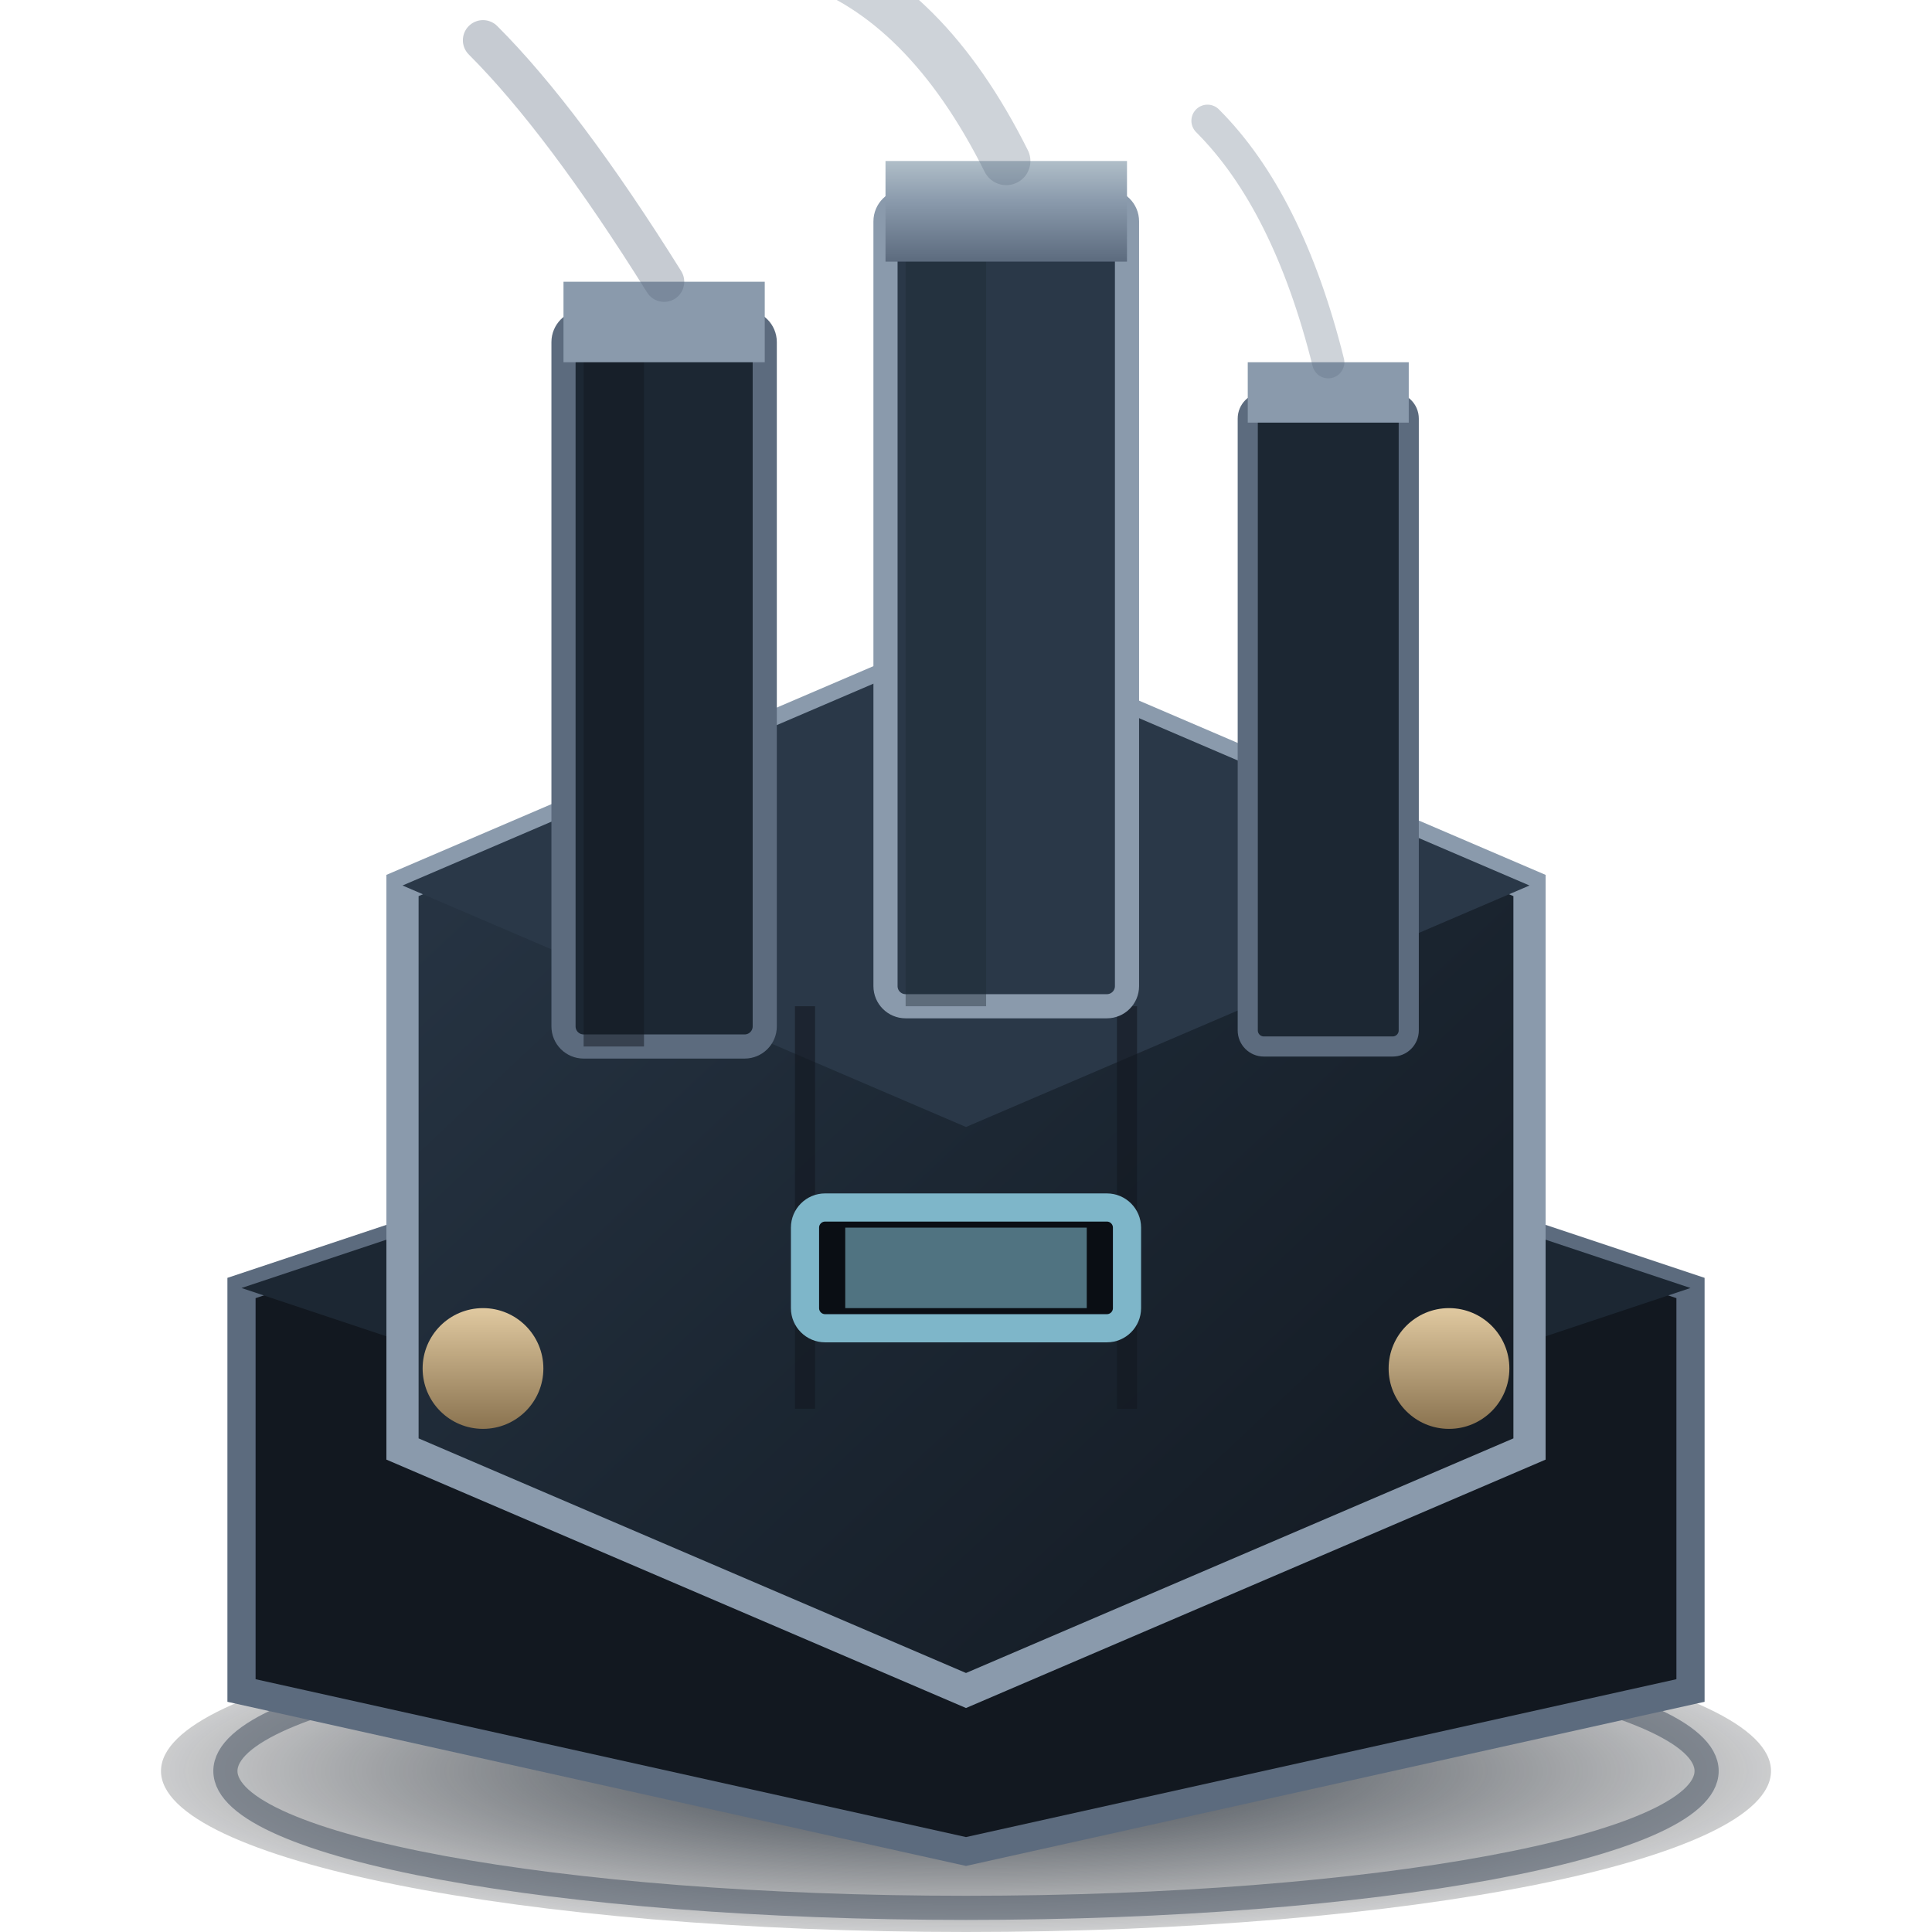
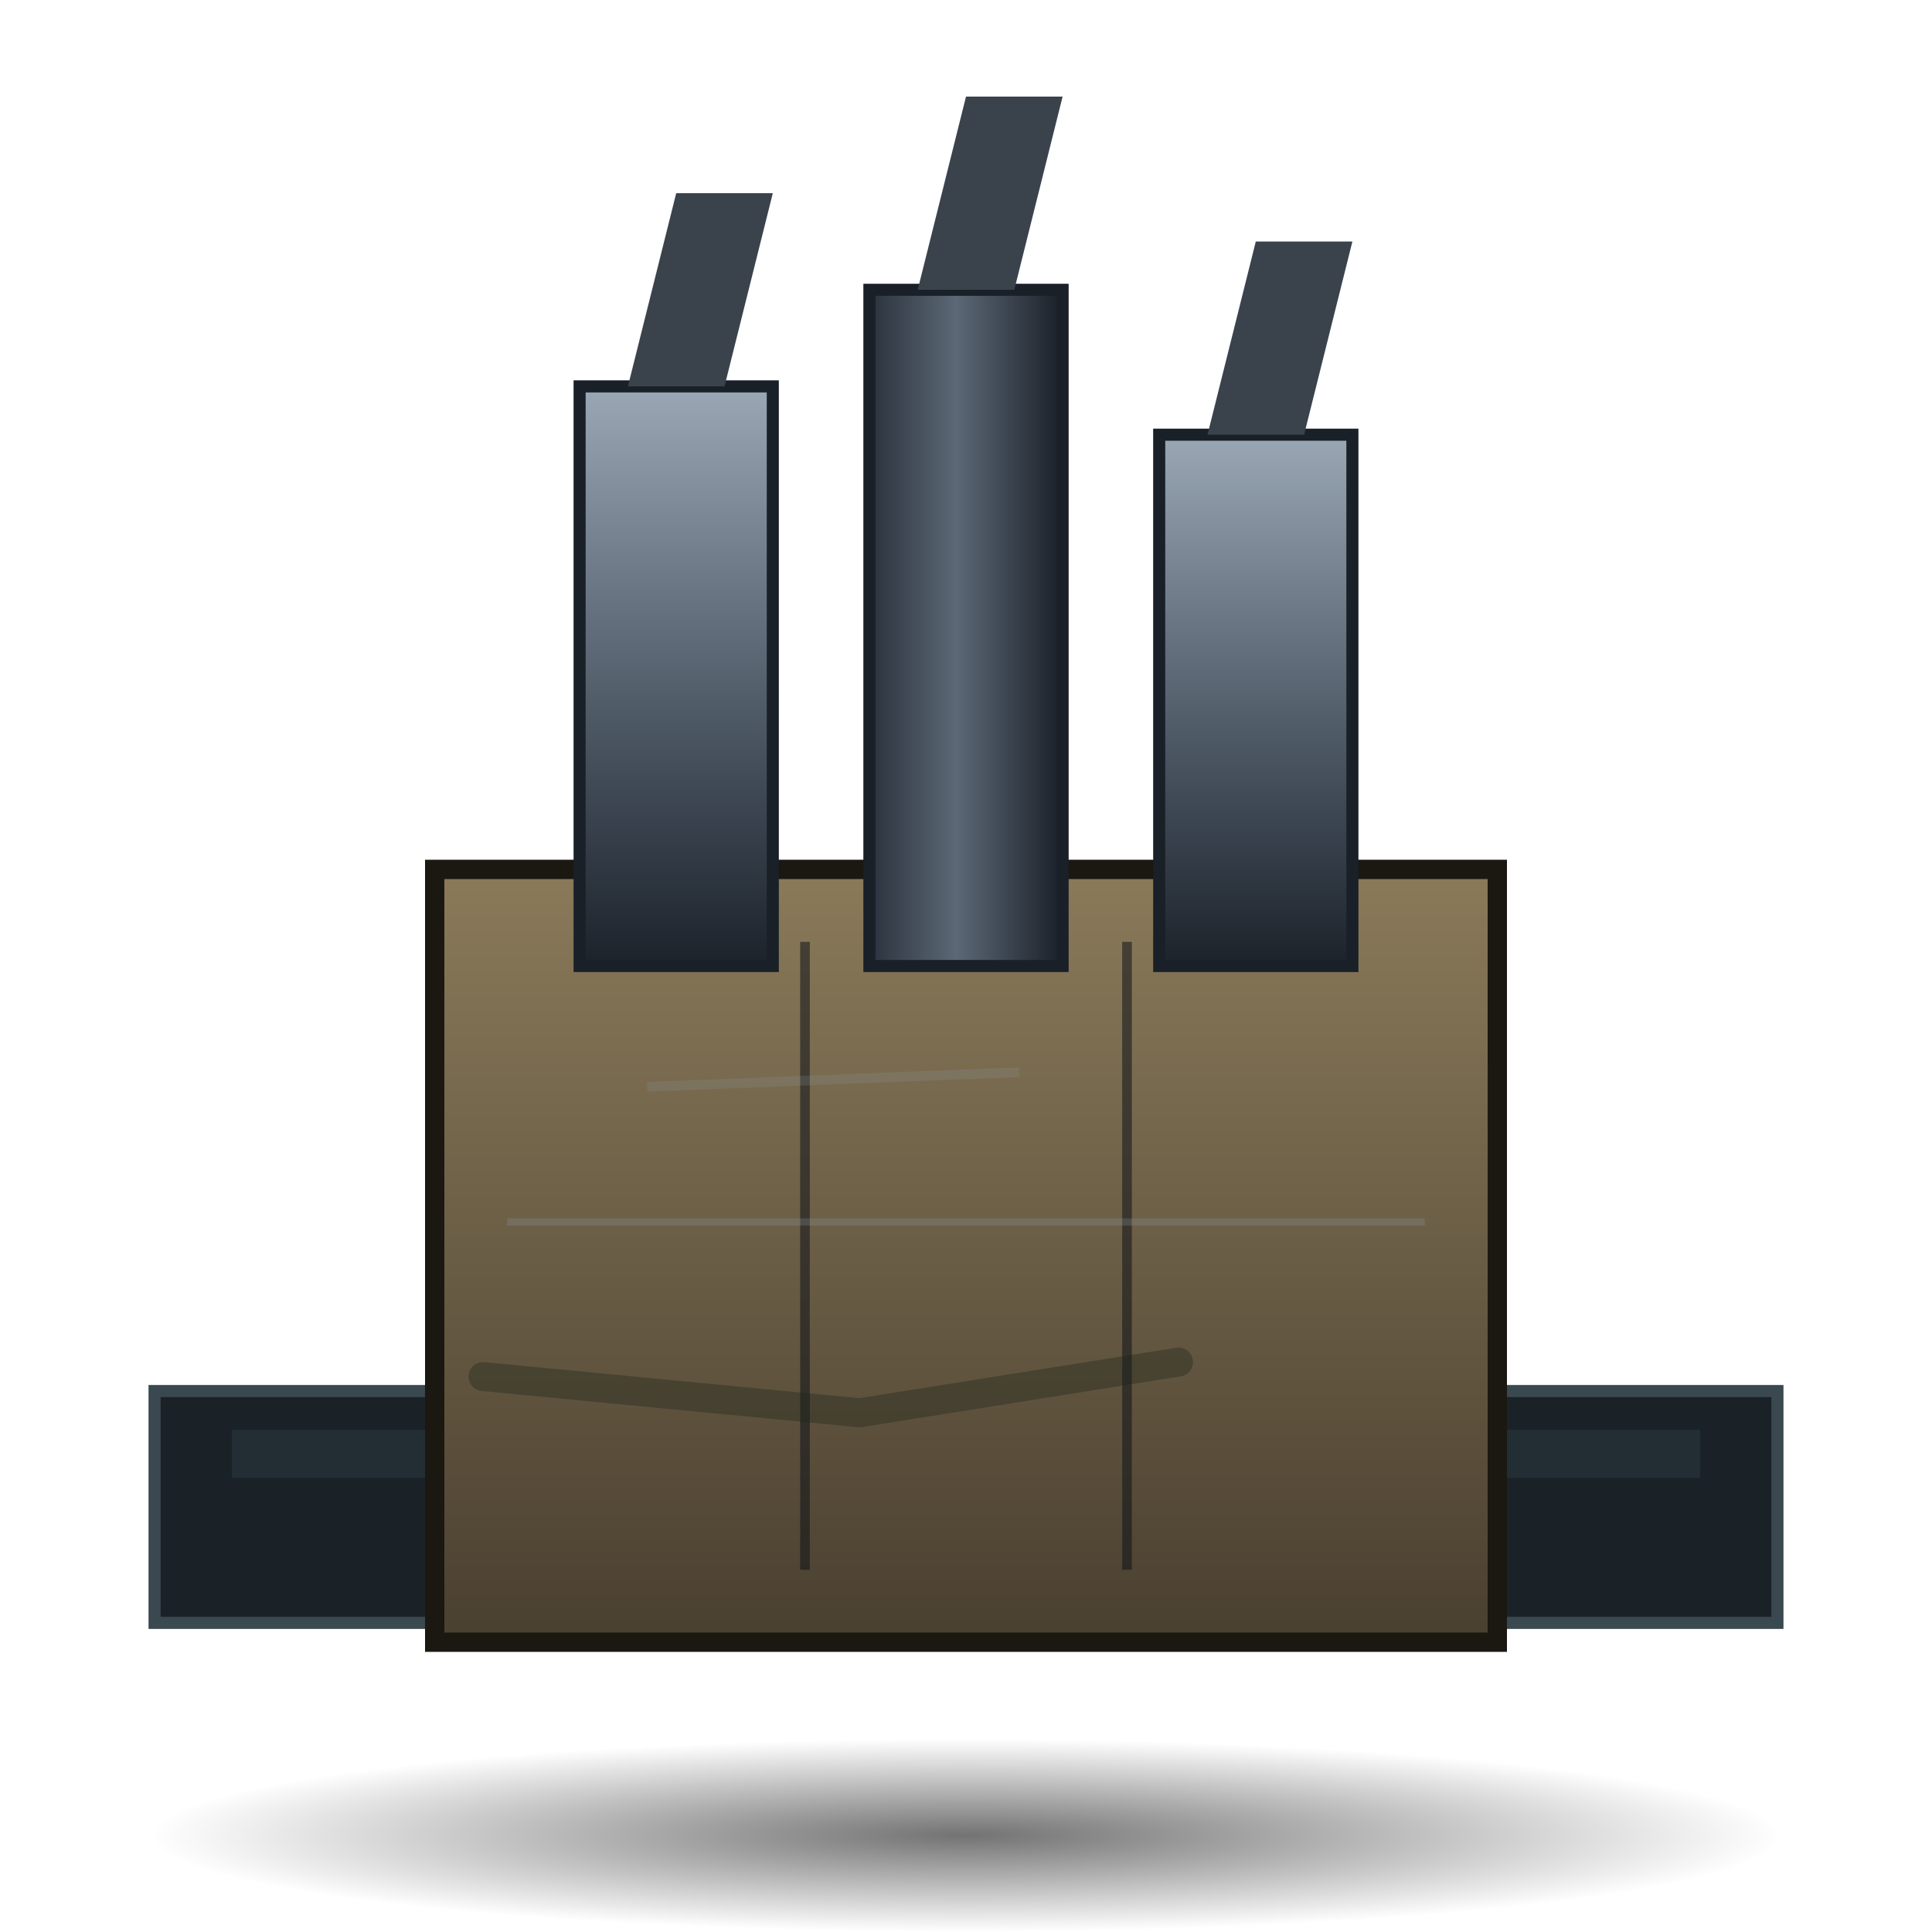
- <svg xmlns="http://www.w3.org/2000/svg" viewBox="0 0 48 48" width="48" height="48" fill="none">
+ <svg xmlns="http://www.w3.org/2000/svg" viewBox="0 0 80 80" width="80" height="80" fill="none">
  <defs>
-     <radialGradient id="padG" cx="50%" cy="50%" r="50%">
-       <stop offset="0%" stop-color="#1c2733" stop-opacity="0.9" />
-       <stop offset="100%" stop-color="#0a0e14" stop-opacity="0.2" />
+     <linearGradient id="steel" x1="0" y1="0" x2="0" y2="1">
+       <stop offset="0%" stop-color="#9aa7b4" />
+       <stop offset="35%" stop-color="#6a7684" />
+       <stop offset="70%" stop-color="#3e4854" />
+       <stop offset="100%" stop-color="#1c222a" />
+     </linearGradient>
+     <linearGradient id="steelSide" x1="0" y1="0" x2="1" y2="0">
+       <stop offset="0%" stop-color="#2a323c" />
+       <stop offset="45%" stop-color="#5c6876" />
+       <stop offset="100%" stop-color="#1a2028" />
+     </linearGradient>
+     <linearGradient id="armor" x1="0" y1="0" x2="0.3" y2="1">
+       <stop offset="0%" stop-color="#5a6a58" />
+       <stop offset="40%" stop-color="#3a4638" />
+       <stop offset="100%" stop-color="#1e261c" />
+     </linearGradient>
+     <linearGradient id="camo" x1="0" y1="0" x2="1" y2="1">
+       <stop offset="0%" stop-color="#4a5640" />
+       <stop offset="50%" stop-color="#2e382c" />
+       <stop offset="100%" stop-color="#1a2218" />
+     </linearGradient>
+     <linearGradient id="desert" x1="0" y1="0" x2="0" y2="1">
+       <stop offset="0%" stop-color="#8a7a5a" />
+       <stop offset="100%" stop-color="#4a4030" />
+     </linearGradient>
+     <linearGradient id="glass" x1="0" y1="0" x2="0" y2="1">
+       <stop offset="0%" stop-color="#a8d0e0" stop-opacity="0.85" />
+       <stop offset="55%" stop-color="#2a5060" stop-opacity="0.9" />
+       <stop offset="100%" stop-color="#0a1820" />
+     </linearGradient>
+     <linearGradient id="heat" x1="0" y1="1" x2="0" y2="0">
+       <stop offset="0%" stop-color="#ff6a20" stop-opacity="0.9" />
+       <stop offset="50%" stop-color="#ffc060" stop-opacity="0.5" />
+       <stop offset="100%" stop-color="#fff0c0" stop-opacity="0" />
+     </linearGradient>
+     <linearGradient id="muzzle" x1="0" y1="0.5" x2="1" y2="0.5">
+       <stop offset="0%" stop-color="#fff8e0" />
+       <stop offset="40%" stop-color="#ffb040" />
+       <stop offset="100%" stop-color="#ff6020" stop-opacity="0" />
+     </linearGradient>
+     <radialGradient id="shadow" cx="50%" cy="50%" r="50%">
+       <stop offset="0%" stop-color="#000" stop-opacity="0.55" />
+       <stop offset="100%" stop-color="#000" stop-opacity="0" />
    </radialGradient>
-     <radialGradient id="coreG" cx="40%" cy="35%" r="60%">
-       <stop offset="0%" stop-color="#d4eef5" />
-       <stop offset="45%" stop-color="#7eb6c9" />
-       <stop offset="100%" stop-color="#1a4050" stop-opacity="0.8" />
-     </radialGradient>
-     <linearGradient id="hullL" x1="0" y1="0" x2="1" y2="1">
-       <stop offset="0%" stop-color="#2a3848" />
-       <stop offset="50%" stop-color="#1c2733" />
-       <stop offset="100%" stop-color="#121820" />
-     </linearGradient>
-     <linearGradient id="steelL" x1="0" y1="0" x2="0" y2="1">
-       <stop offset="0%" stop-color="#b0bec8" />
-       <stop offset="40%" stop-color="#8a9aac" />
-       <stop offset="100%" stop-color="#5c6b7e" />
-     </linearGradient>
-     <linearGradient id="brassL" x1="0" y1="0" x2="0" y2="1">
-       <stop offset="0%" stop-color="#e0c9a0" />
-       <stop offset="100%" stop-color="#8a7350" />
-     </linearGradient>
-     <filter id="softGlow" x="-40%" y="-40%" width="180%" height="180%">
-       <feGaussianBlur stdDeviation="1.2" result="b" />
-       <feMerge>
-         <feMergeNode in="b" />
-         <feMergeNode in="SourceGraphic" />
-       </feMerge>
+     <filter id="soft" x="-20%" y="-20%" width="140%" height="140%">
+       <feGaussianBlur stdDeviation="0.6" />
    </filter>
  </defs>
-   <ellipse cx="24" cy="44" rx="20" ry="4" fill="url(#padG)" />
-   <ellipse cx="24" cy="44" rx="18.4" ry="3.4" fill="none" stroke="#3d4a5a" stroke-width="0.6" opacity="0.5" />
-   <path d="M6 42 L6 32 L24 26 L42 32 L42 42 L24 46 Z" fill="#121820" stroke="#5c6b7e" stroke-width="0.7" />
-   <path d="M6 32 L24 26 L42 32 L24 38 Z" fill="#1c2733" />
-   <path d="M10 36 L10 22 L24 16 L38 22 L38 36 L24 42 Z" fill="url(#hullL)" stroke="#8a9aac" stroke-width="0.8" />
-   <path d="M10 22 L24 16 L38 22 L24 28 Z" fill="#2a3848" />
-   <line x1="20" y1="25" x2="20" y2="35" stroke="#121820" stroke-width="0.5" opacity="0.6" />
-   <line x1="28" y1="25" x2="28" y2="35" stroke="#121820" stroke-width="0.5" opacity="0.6" />
-   <rect x="14" y="8" width="5" height="18" rx="0.5" fill="#1c2733" stroke="#5c6b7e" stroke-width="0.6" />
-   <rect x="14.5" y="8" width="1.5" height="18" fill="#121820" opacity="0.5" />
-   <rect x="14" y="7" width="5" height="2" fill="#8a9aac" />
-   <rect x="22" y="5" width="6" height="20" rx="0.5" fill="#2a3848" stroke="#8a9aac" stroke-width="0.6" />
-   <rect x="22.5" y="5" width="2" height="20" fill="#1c2733" opacity="0.4" />
-   <rect x="22" y="4" width="6" height="2.5" fill="url(#steelL)" />
-   <rect x="31" y="10" width="4" height="16" rx="0.4" fill="#1c2733" stroke="#5c6b7e" stroke-width="0.5" />
-   <rect x="31" y="9" width="4" height="1.5" fill="#8a9aac" />
-   <path d="M16.5 7 Q14 3 12 1" stroke="#5c6b7e" stroke-width="1" fill="none" opacity="0.35" stroke-linecap="round" />
-   <path d="M25 4 Q23 0 20 -1" stroke="#5c6b7e" stroke-width="1.2" fill="none" opacity="0.3" stroke-linecap="round" />
-   <path d="M33 9 Q32 5 30 3" stroke="#5c6b7e" stroke-width="0.8" fill="none" opacity="0.3" stroke-linecap="round" />
-   <rect x="20" y="30" width="8" height="3" rx="0.5" fill="#0a0e14" stroke="#7eb6c9" stroke-width="0.7" />
-   <rect x="21" y="30.5" width="6" height="2" fill="#7eb6c9" opacity="0.6" />
-   <circle cx="12" cy="34" r="1.5" fill="url(#brassL)" />
-   <circle cx="36" cy="34" r="1.5" fill="url(#brassL)" />
+   <ellipse cx="40" cy="76" rx="33.6" ry="4" fill="url(#shadow)" />
+   <rect x="6.4" y="57.6" width="67.2" height="9.6" fill="#1a2228" stroke="#3a4850" stroke-width="0.5" />
+   <rect x="9.6" y="59.2" width="60.8" height="2" fill="#2a3840" opacity="0.5" />
+   <rect x="18" y="36" width="44" height="32" fill="url(#desert)" stroke="#1a1810" stroke-width="0.8" />
+   <line x1="33.333" y1="39" x2="33.333" y2="65" stroke="#0e1218" stroke-width="0.4" opacity="0.55" />
+   <line x1="46.667" y1="39" x2="46.667" y2="65" stroke="#0e1218" stroke-width="0.4" opacity="0.55" />
+   <line x1="21" y1="50.6" x2="59" y2="50.6" stroke="#8a96a4" stroke-width="0.3" opacity="0.25" />
+   <rect x="24" y="16" width="8" height="24" fill="url(#steel)" stroke="#1a2028" stroke-width="0.5" />
+   <rect x="36" y="12" width="8" height="28" fill="url(#steelSide)" stroke="#1a2028" stroke-width="0.5" />
+   <rect x="48" y="18" width="8" height="22" fill="url(#steel)" stroke="#1a2028" stroke-width="0.5" />
+   <path d="M26 16 L28 8 L32 8 L30 16 Z" fill="#3a424c" />
+   <path d="M38 12 L40 4 L44 4 L42 12 Z" fill="#3a424c" />
+   <path d="M50 18 L52 10 L56 10 L54 18 Z" fill="#3a424c" />
+   <path d="M20 57 L35.6 58.5 L48.8 56.4" stroke="#1a2218" stroke-width="1.2" opacity="0.35" stroke-linecap="round" />
+   <path d="M26.8 45 L42.2 44.4" stroke="#8a96a4" stroke-width="0.4" opacity="0.2" />
</svg>
